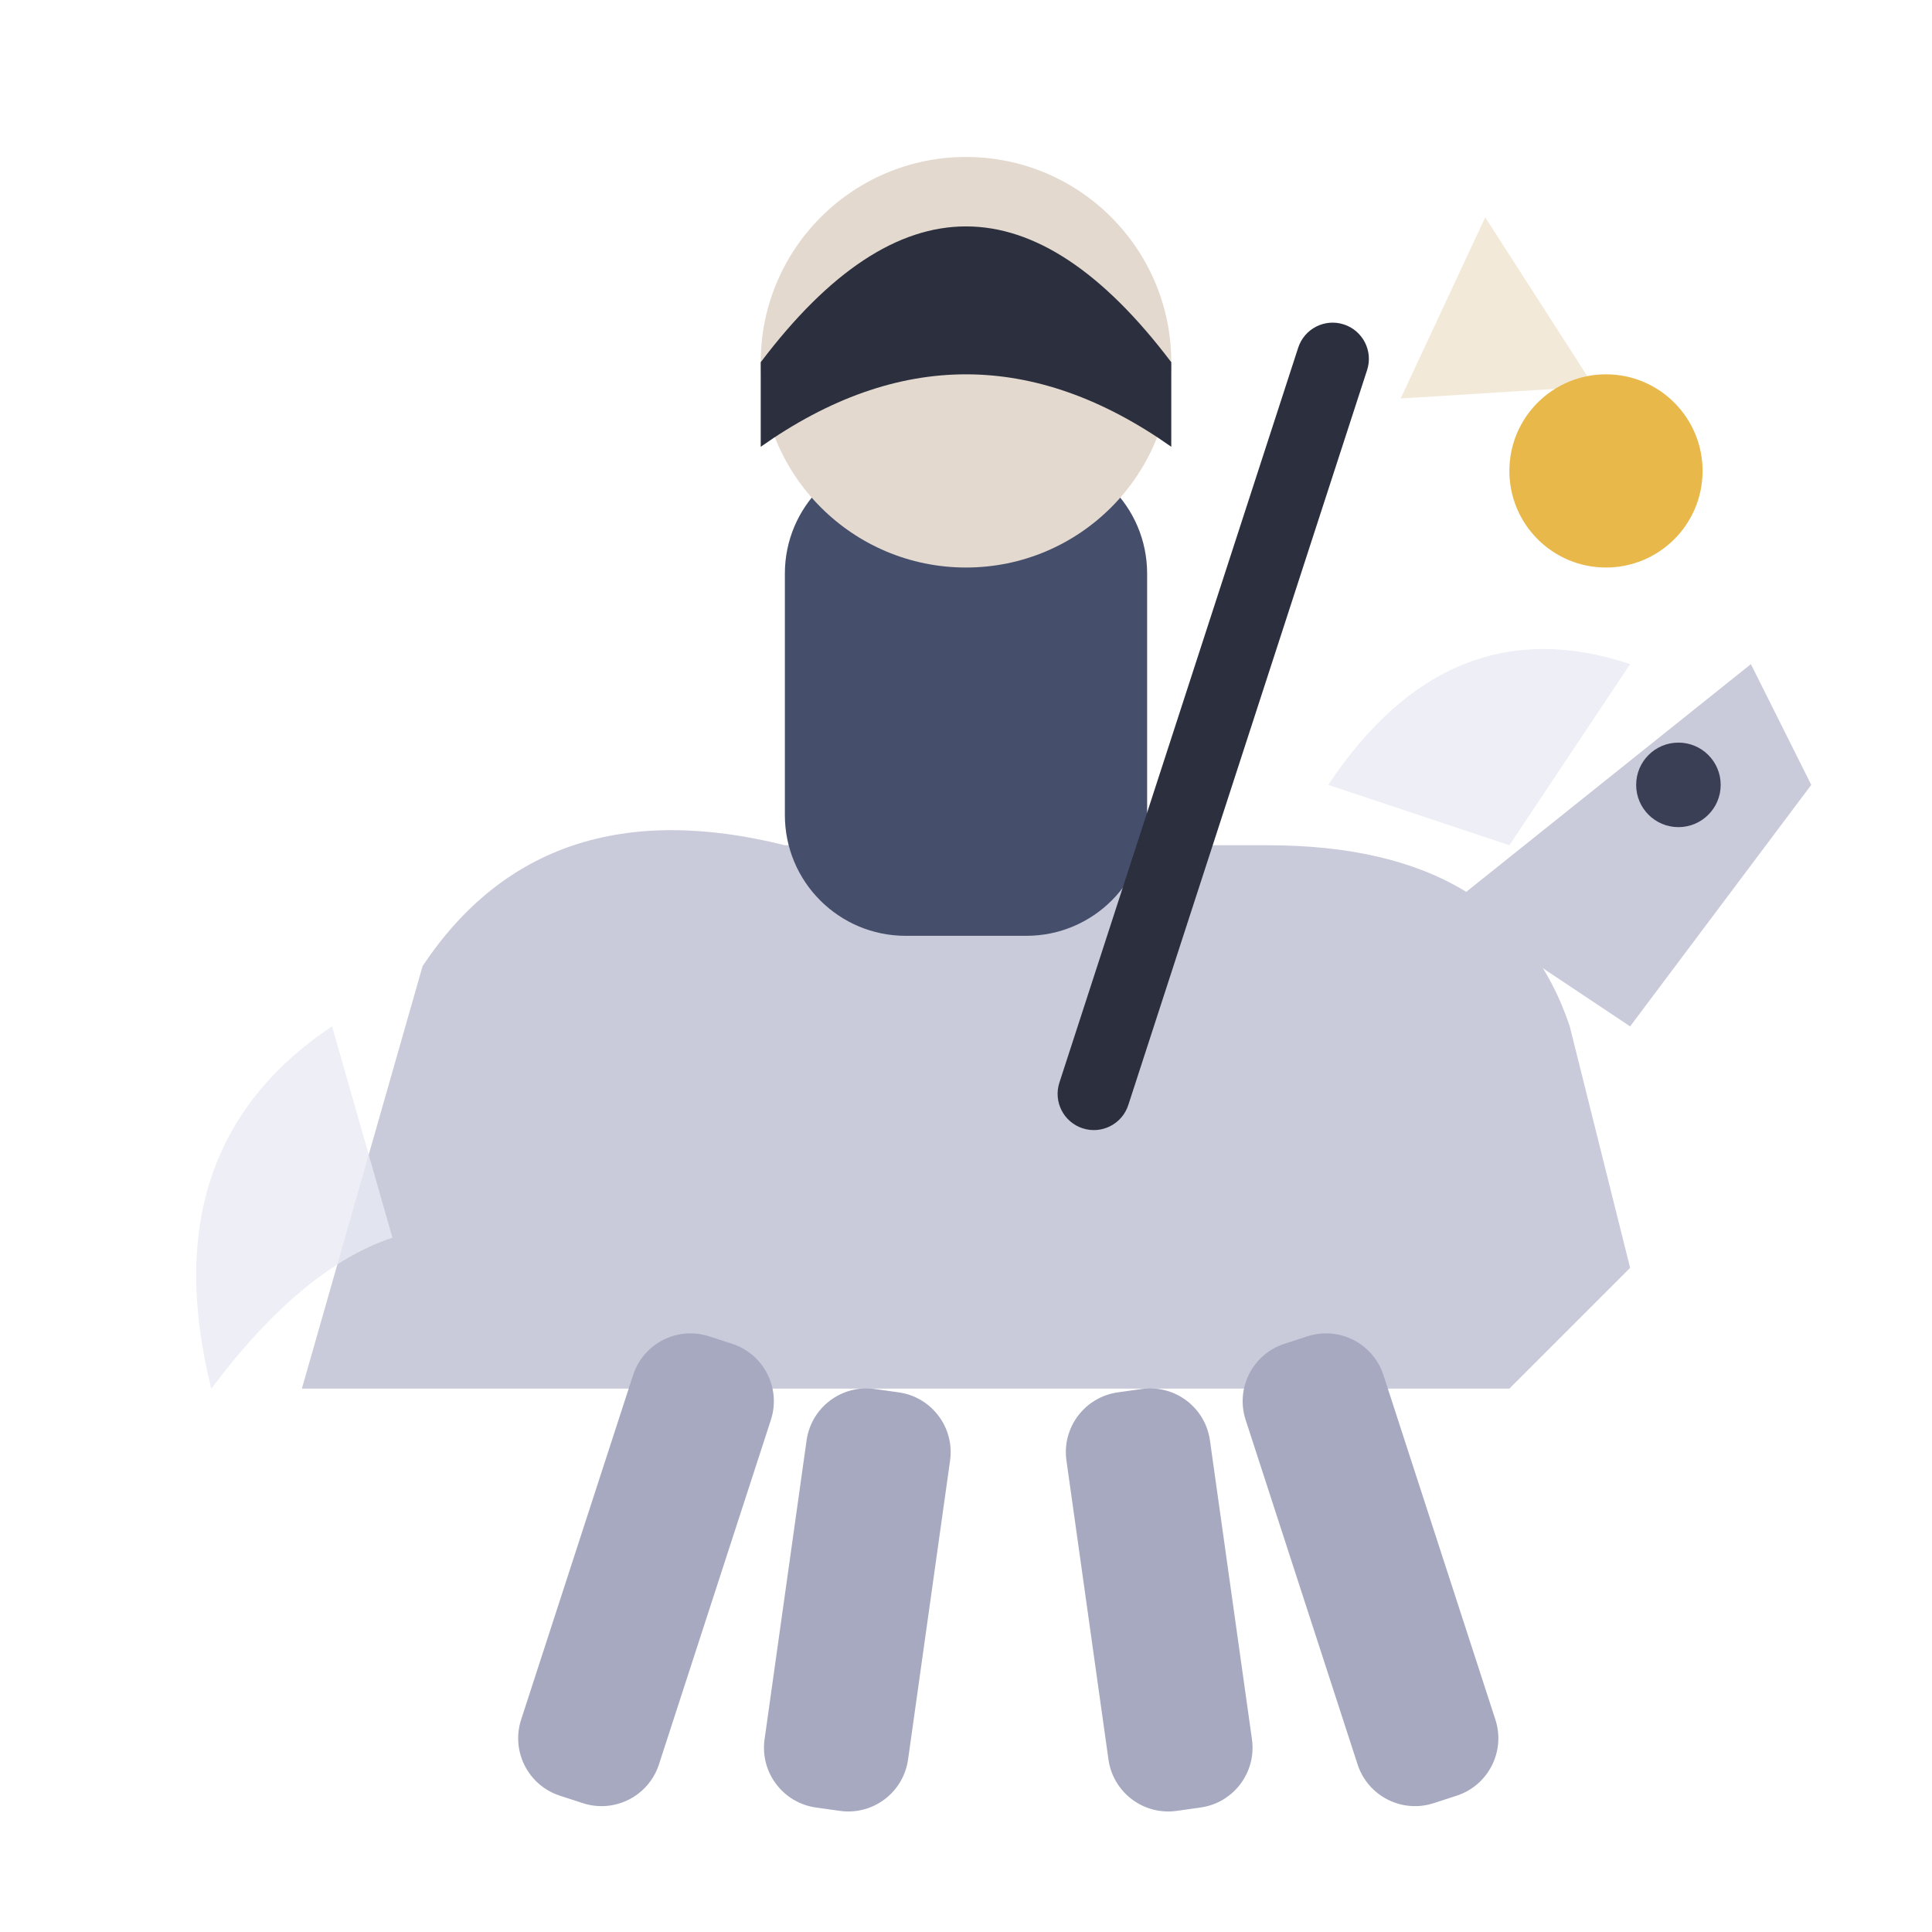
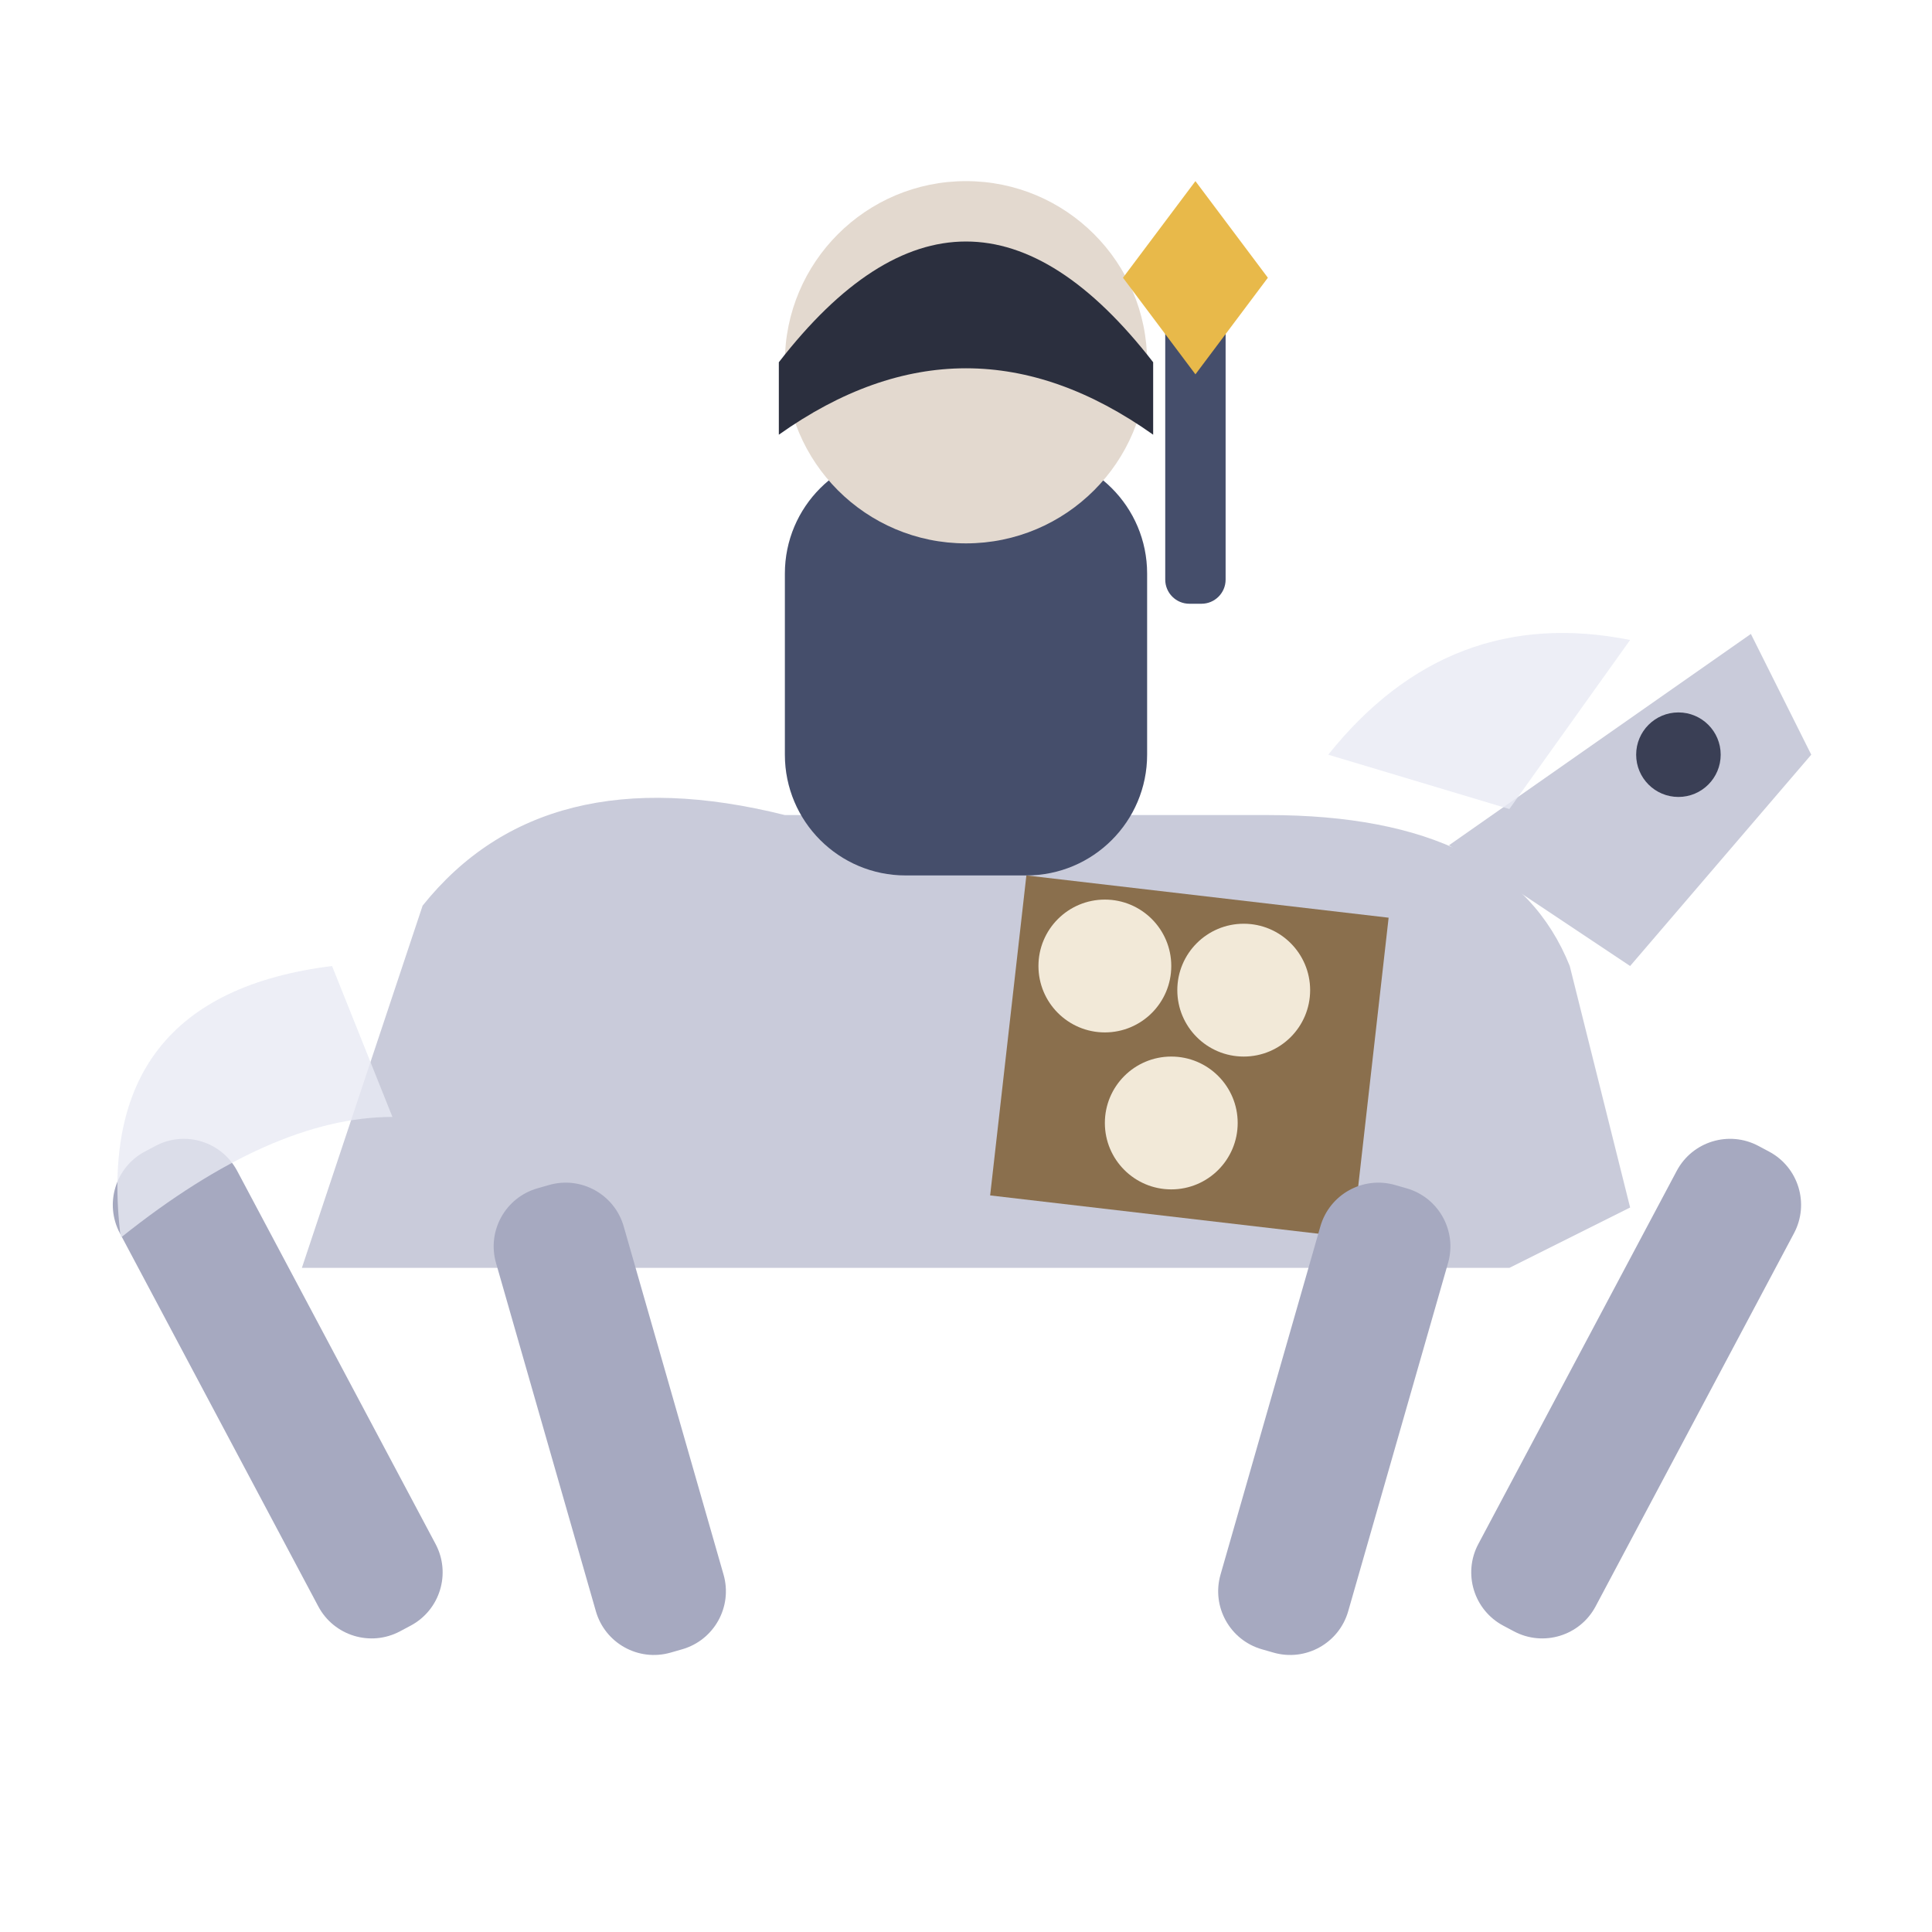
<svg xmlns="http://www.w3.org/2000/svg" viewBox="0 0 32 32">
-   <path d="M5,23 L7,16 Q9,13 13,14 L21,14 Q25,14 26,17 L27,21 L25,23 Z" fill="#C9CBDA" />
-   <path d="M24,15 L29,11 L30,13 L27,17 Z" fill="#C9CBDA" />
-   <circle cx="27.8" cy="13" r="0.7" fill="#3A3F55" />
-   <path d="M22,13 Q24,10 27,11 L25,14 Z" fill="#E8EAF4" opacity="0.8" />
-   <rect x="13" y="7.5" width="6" height="8" rx="2" fill="#454E6B" />
-   <circle cx="16" cy="6" r="3.4" fill="#E3D9CF" />
-   <path d="M12.6,6 Q16,1.5 19.4,6 L19.4,7.4 Q16,5 12.6,7.4 Z" fill="#2B2F3E" />
-   <rect x="19.5" y="5" width="1.2" height="14" rx="0.6" fill="#2B2F3E" transform="rotate(18 20 12)" />
-   <path d="M24.6,3.6 L26.4,6.4 L23.2,6.6 Z" fill="#F2E9D8" />
-   <circle cx="26.6" cy="7.8" r="1.6" fill="#E8B94A" />
-   <rect x="9.5" y="22" width="2.4" height="8" rx="1" fill="#A6A9C0" transform="rotate(18 10.7 26)" />
-   <rect x="13" y="23" width="2.4" height="7" rx="1" fill="#A6A9C0" transform="rotate(8 14.2 26.5)" />
-   <rect x="18" y="23" width="2.4" height="7" rx="1" fill="#A6A9C0" transform="rotate(-8 19.2 26.5)" />
-   <rect x="21.5" y="22" width="2.4" height="8" rx="1" fill="#A6A9C0" transform="rotate(-18 22.7 26)" />
-   <path d="M5.5,17 Q2.5,19 3.5,23 Q5,21 6.5,20.5 Z" fill="#E8EAF4" opacity="0.8" />
+   <path d="M5,21 L7,15 Q9,12.5 13,13.5 L21,13.5 Q25,13.5 26,16 L27,20 L25,21 Z" fill="#C9CBDA" />
+   <path d="M24,14 L29,10.5 L30,12.5 L27,16 Z" fill="#C9CBDA" />
+   <circle cx="27.8" cy="12.5" r="0.7" fill="#3A3F55" />
+   <path d="M22,12.5 Q24,10 27,10.6 L25,13.4 Z" fill="#E8EAF4" opacity="0.8" />
+   <rect x="13" y="7.5" width="6" height="7" rx="2" fill="#454E6B" />
+   <circle cx="16" cy="6" r="3" fill="#E3D9CF" />
+   <path d="M12.9,6 Q16,2 19.1,6 L19.1,7.2 Q16,5 12.9,7.2 Z" fill="#2B2F3E" />
+   <path d="M17,14.5 L23,15.2 L22.4,20.5 L16.4,19.8 Z" fill="#8A6F4D" />
+   <circle cx="18.3" cy="16" r="1.1" fill="#F2E9D8" />
+   <circle cx="20.6" cy="16.4" r="1.1" fill="#F2E9D8" />
+   <circle cx="19.4" cy="18.6" r="1.1" fill="#F2E9D8" />
+   <rect x="19.3" y="4" width="1" height="6" rx="0.4" fill="#454E6B" />
+   <path d="M19.8,3 L21,4.6 L19.8,6.2 L18.6,4.6 Z" fill="#E8B94A" />
+   <rect x="3.5" y="18.5" width="2.2" height="9" rx="1" fill="#A6A9C0" transform="rotate(-28 4.6 23)" />
+   <rect x="9" y="19.5" width="2.2" height="8" rx="1" fill="#A6A9C0" transform="rotate(-16 10.1 23.5)" />
+   <rect x="21" y="19.5" width="2.2" height="8" rx="1" fill="#A6A9C0" transform="rotate(16 22.1 23.5)" />
+   <rect x="26" y="18.5" width="2.2" height="9" rx="1" fill="#A6A9C0" transform="rotate(28 27.1 23)" />
+   <path d="M5.5,16 Q1.5,16.5 2,20.5 Q4.5,18.5 6.5,18.5 Z" fill="#E8EAF4" opacity="0.8" />
</svg>
